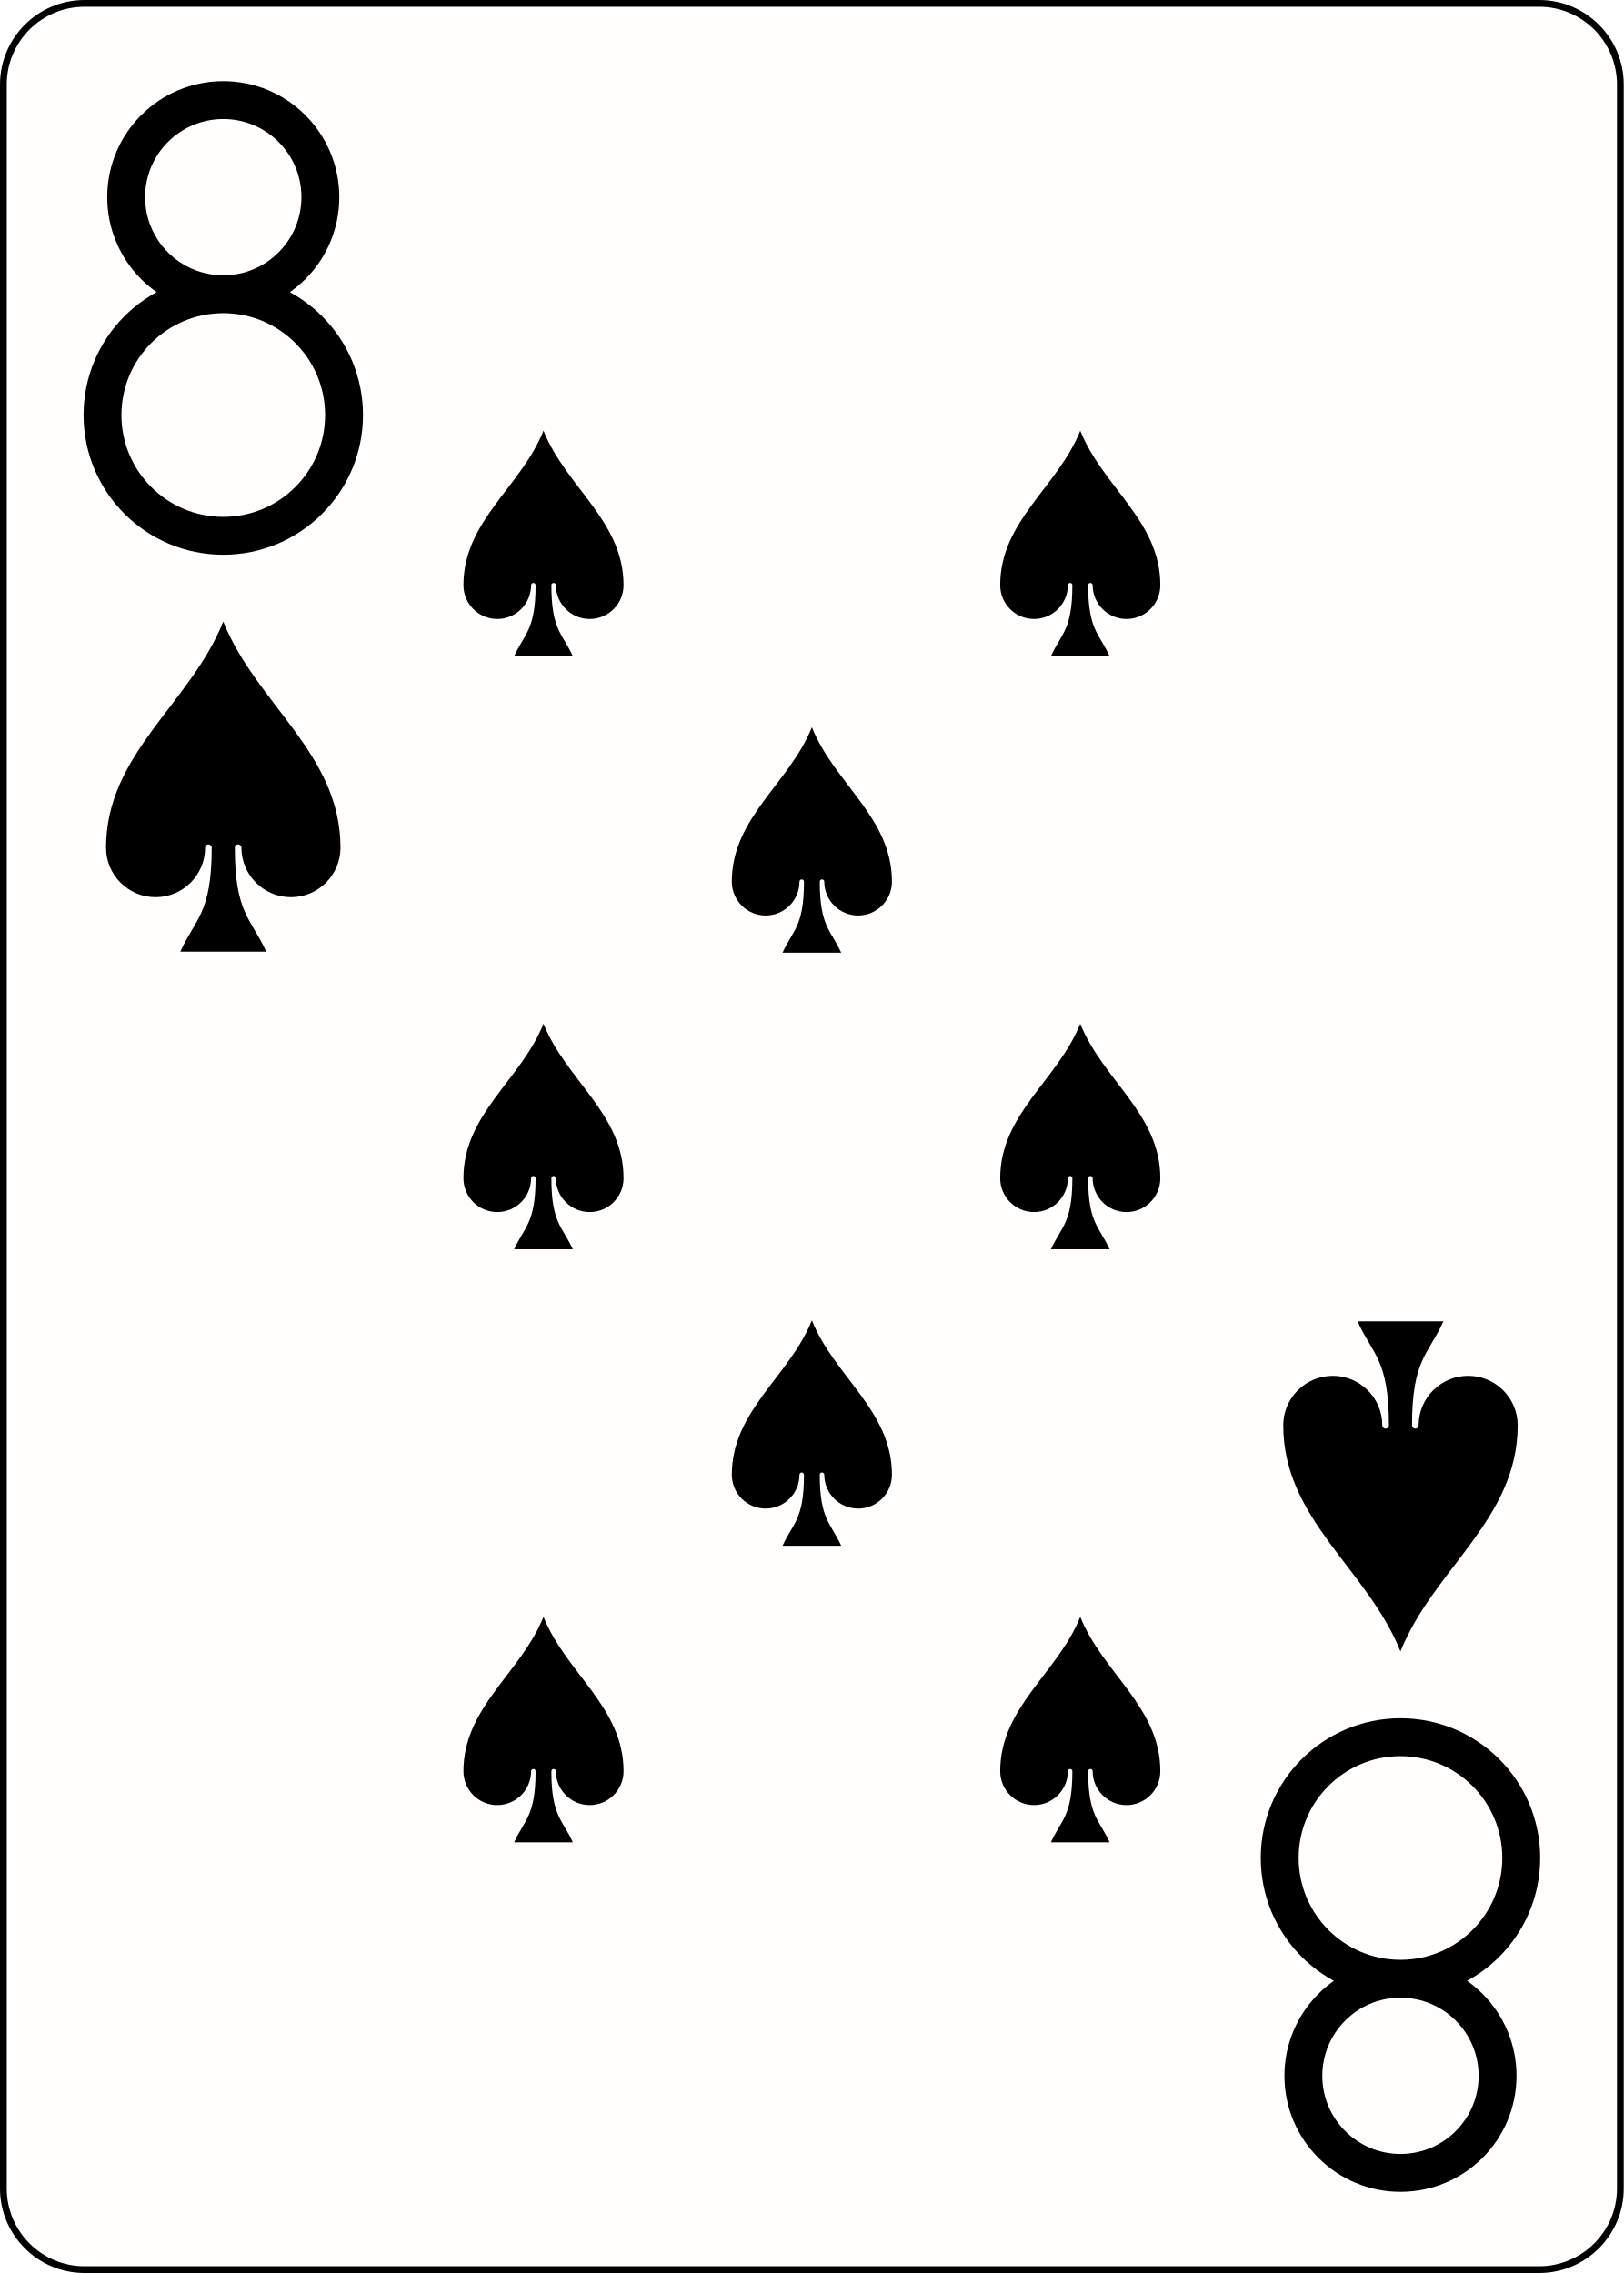
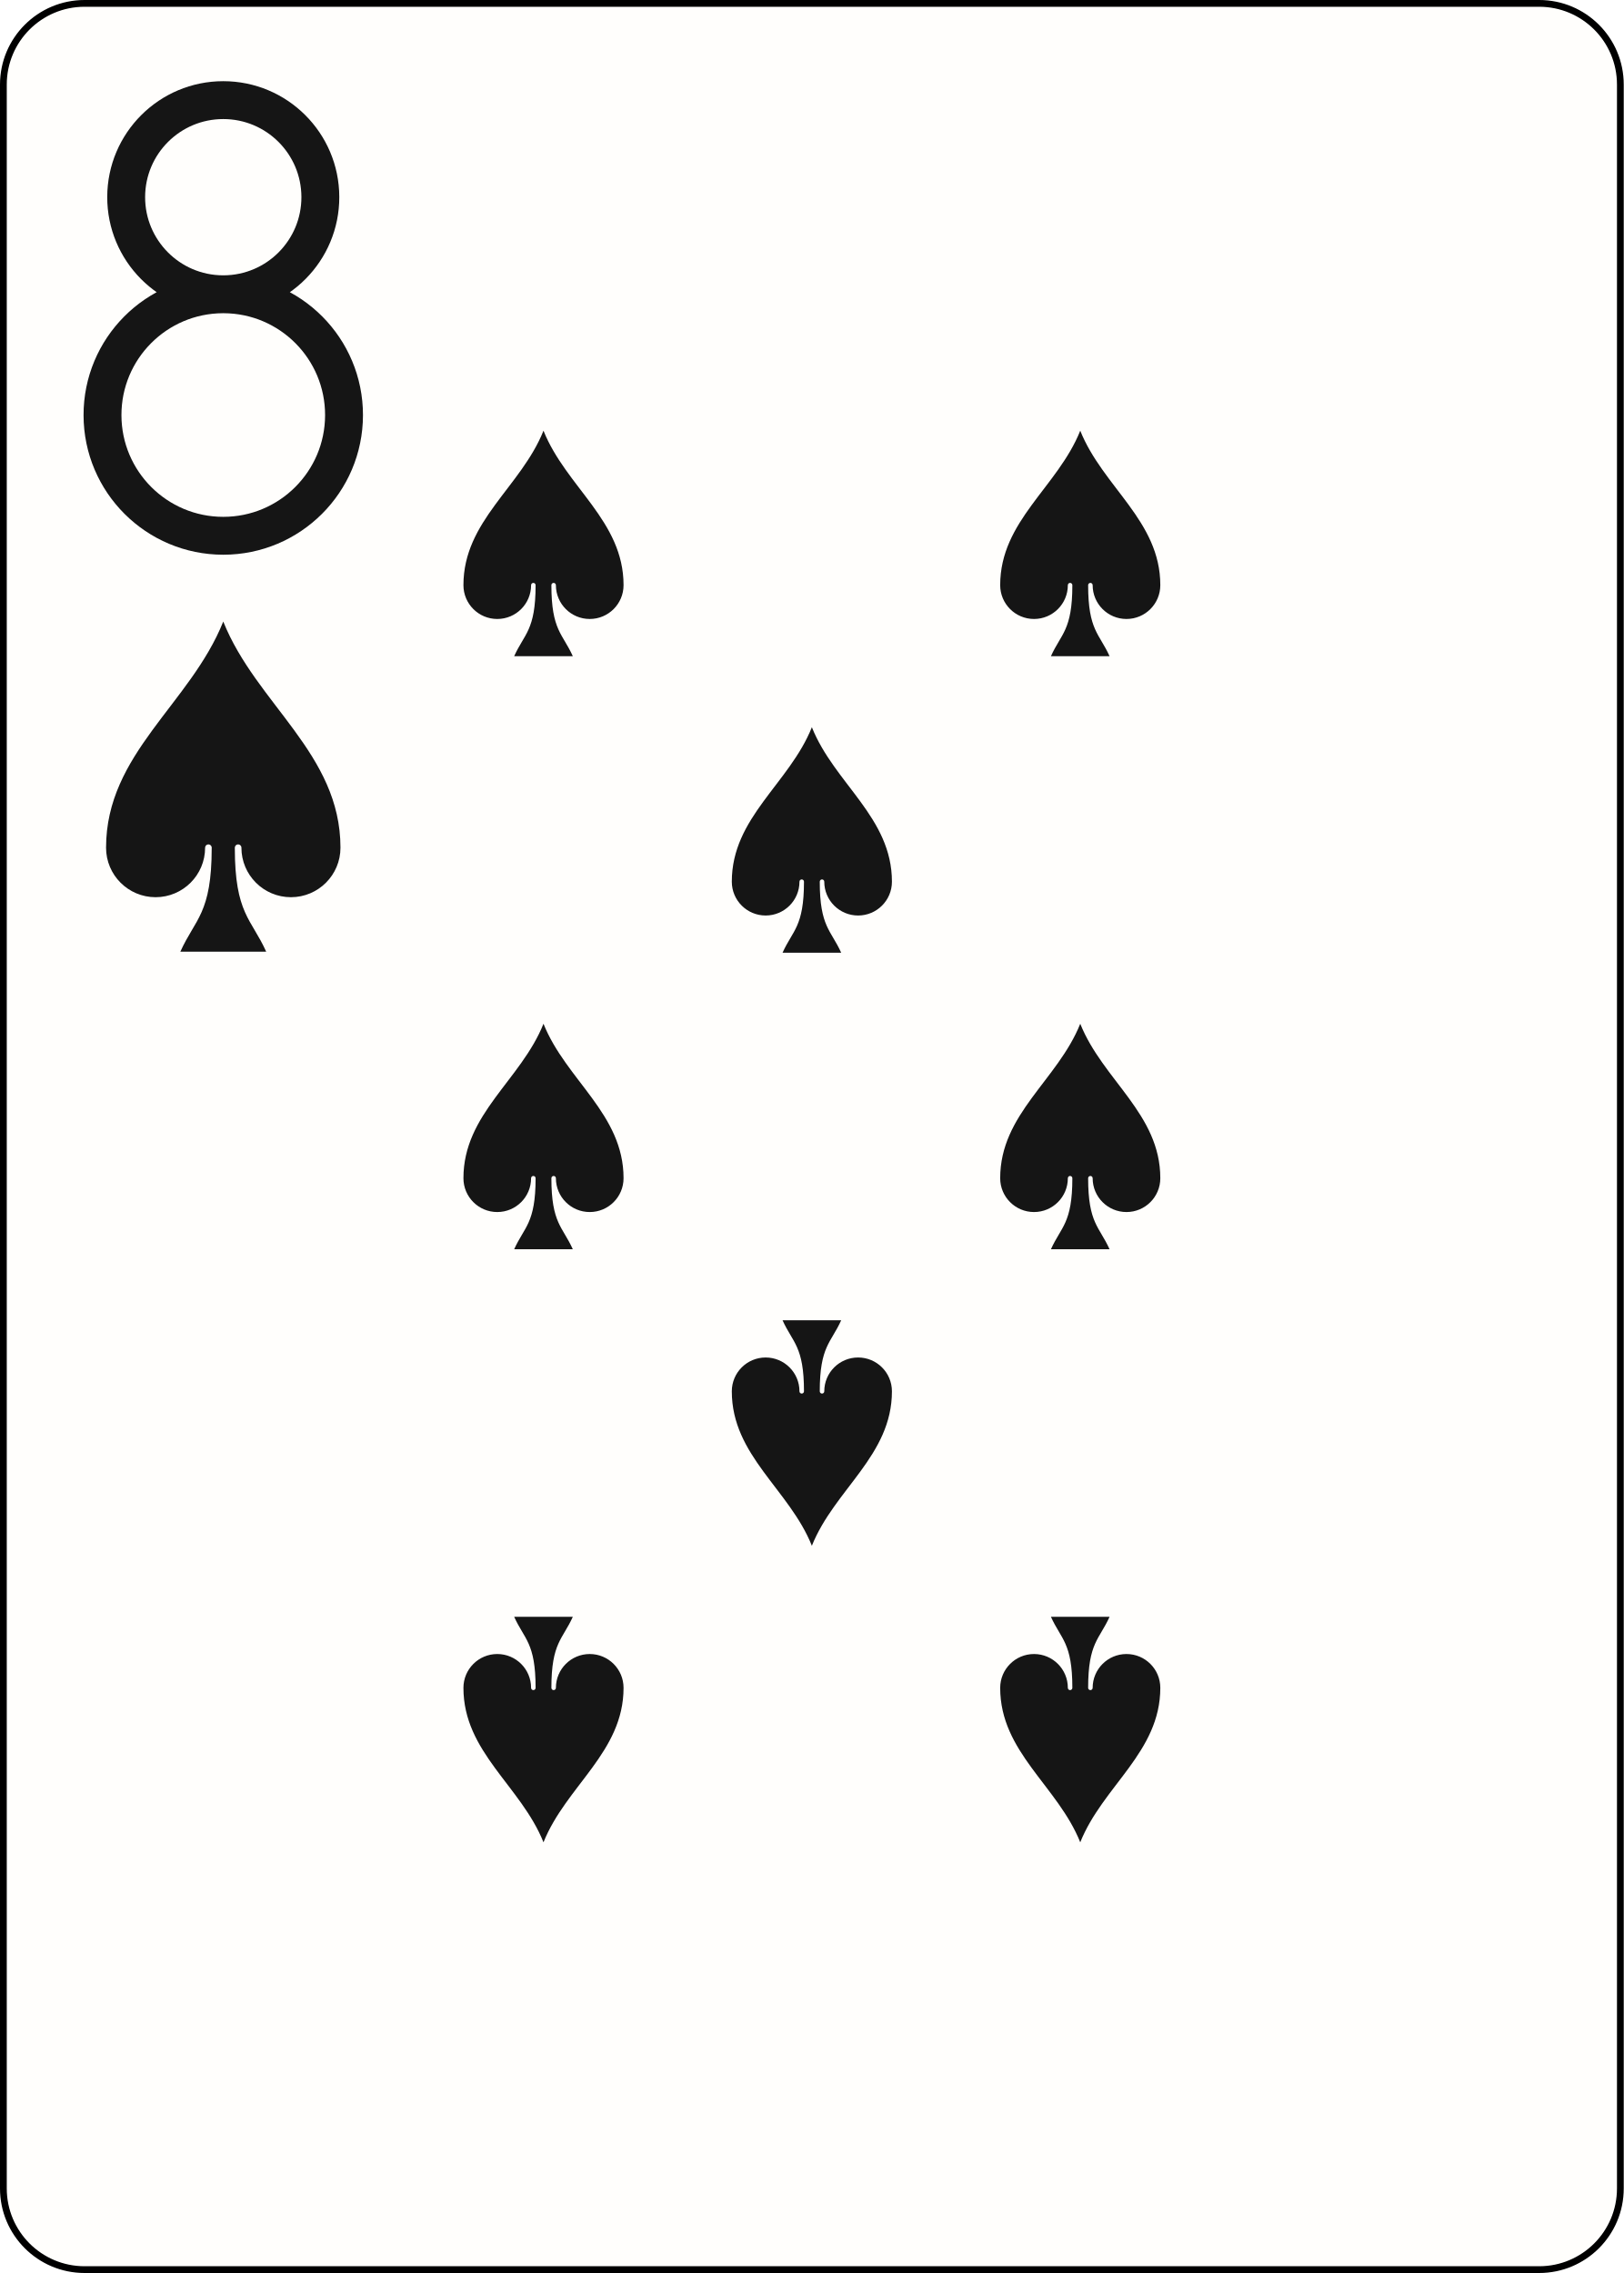
<svg xmlns="http://www.w3.org/2000/svg" xmlns:xlink="http://www.w3.org/1999/xlink" class="card" face="8S" height="3.5in" preserveAspectRatio="none" viewBox="-120 -168 240 336" width="2.5in">
  <defs>
    <symbol id="SS8" viewBox="-600 -600 1200 1200" preserveAspectRatio="xMinYMid">
-       <path d="M0 -500C100 -250 355 -100 355 185A150 150 0 0 1 55 185A10 10 0 0 0 35 185C35 385 85 400 130 500L-130 500C-85 400 -35 385 -35 185A10 10 0 0 0 -55 185A150 150 0 0 1 -355 185C-355 -100 -100 -250 0 -500Z" fill="black" />
+       <path d="M0 -500C100 -250 355 -100 355 185A150 150 0 0 1 55 185A10 10 0 0 0 35 185C35 385 85 400 130 500L-130 500C-85 400 -35 385 -35 185A10 10 0 0 0 -55 185A150 150 0 0 1 -355 185C-355 -100 -100 -250 0 -500Z" fill="#151515" />
    </symbol>
    <symbol id="VS8" viewBox="-500 -500 1000 1000" preserveAspectRatio="xMinYMid">
-       <path d="M-1 -50A205 205 0 1 1 1 -50L-1 -50A255 255 0 1 0 1 -50Z" stroke="black" stroke-width="80" stroke-linecap="square" stroke-miterlimit="1.5" fill="none" />
+       <path d="M-1 -50A205 205 0 1 1 1 -50L-1 -50A255 255 0 1 0 1 -50Z" stroke="#151515" stroke-width="80" stroke-linecap="square" stroke-miterlimit="1.5" fill="none" />
    </symbol>
  </defs>
  <rect width="239" height="335" x="-119.5" y="-167.5" rx="12" ry="12" fill="#fffefc" stroke="black" />
  <use xlink:href="#VS8" height="70" width="70" x="-122" y="-156" />
  <use xlink:href="#SS8" height="58.558" width="58.558" x="-116.279" y="-81" />
  <use xlink:href="#SS8" height="40" width="40" x="-59.668" y="-107.668" />
  <use xlink:href="#SS8" height="40" width="40" x="19.668" y="-107.668" />
  <use xlink:href="#SS8" height="40" width="40" x="-20" y="-63.834" />
  <use xlink:href="#SS8" height="40" width="40" x="-59.668" y="-20" />
  <use xlink:href="#SS8" height="40" width="40" x="19.668" y="-20" />
-   <use xlink:href="#SS8" height="40" width="40" x="-59.668" y="67.668" />
-   <use xlink:href="#SS8" height="40" width="40" x="19.668" y="67.668" />
-   <use xlink:href="#SS8" height="40" width="40" x="-20" y="23.834" />
  <g transform="rotate(180)">
-     <use xlink:href="#VS8" height="70" width="70" x="-122" y="-156" />
-     <use xlink:href="#SS8" height="58.558" width="58.558" x="-116.279" y="-81" />
+     <use xlink:href="#SS8" height="40" width="40" x="-59.668" y="-107.668" />
+     <use xlink:href="#SS8" height="40" width="40" x="19.668" y="-107.668" />
+     <use xlink:href="#SS8" height="40" width="40" x="-20" y="-63.834" />
  </g>
</svg>
